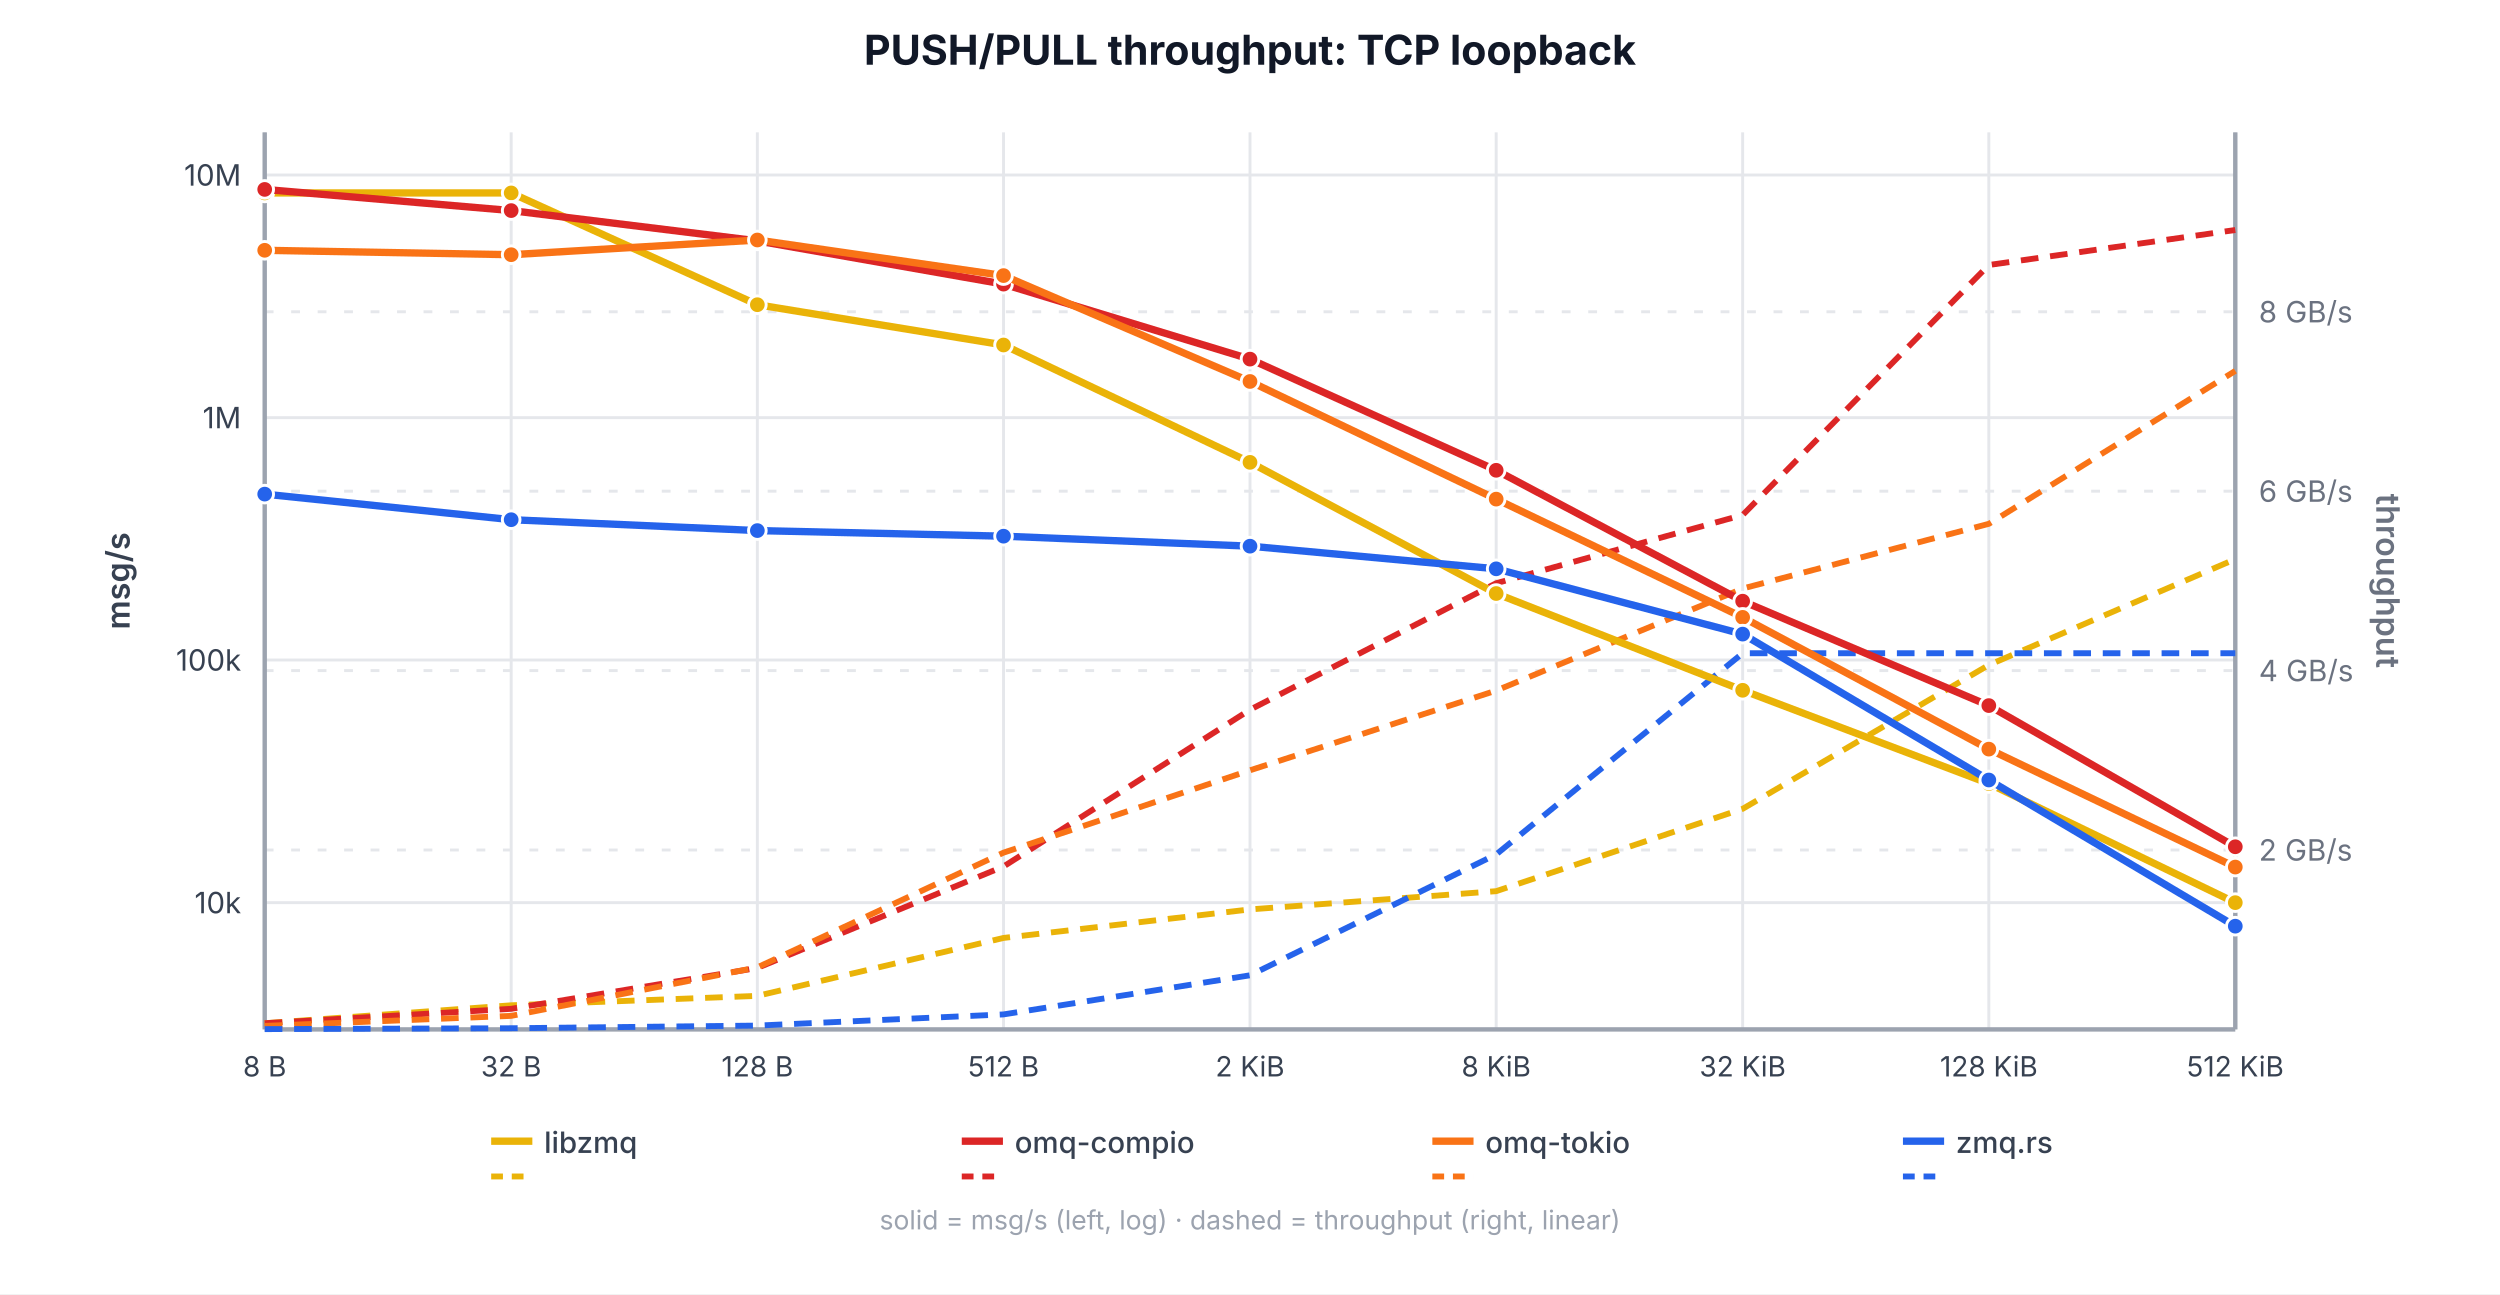
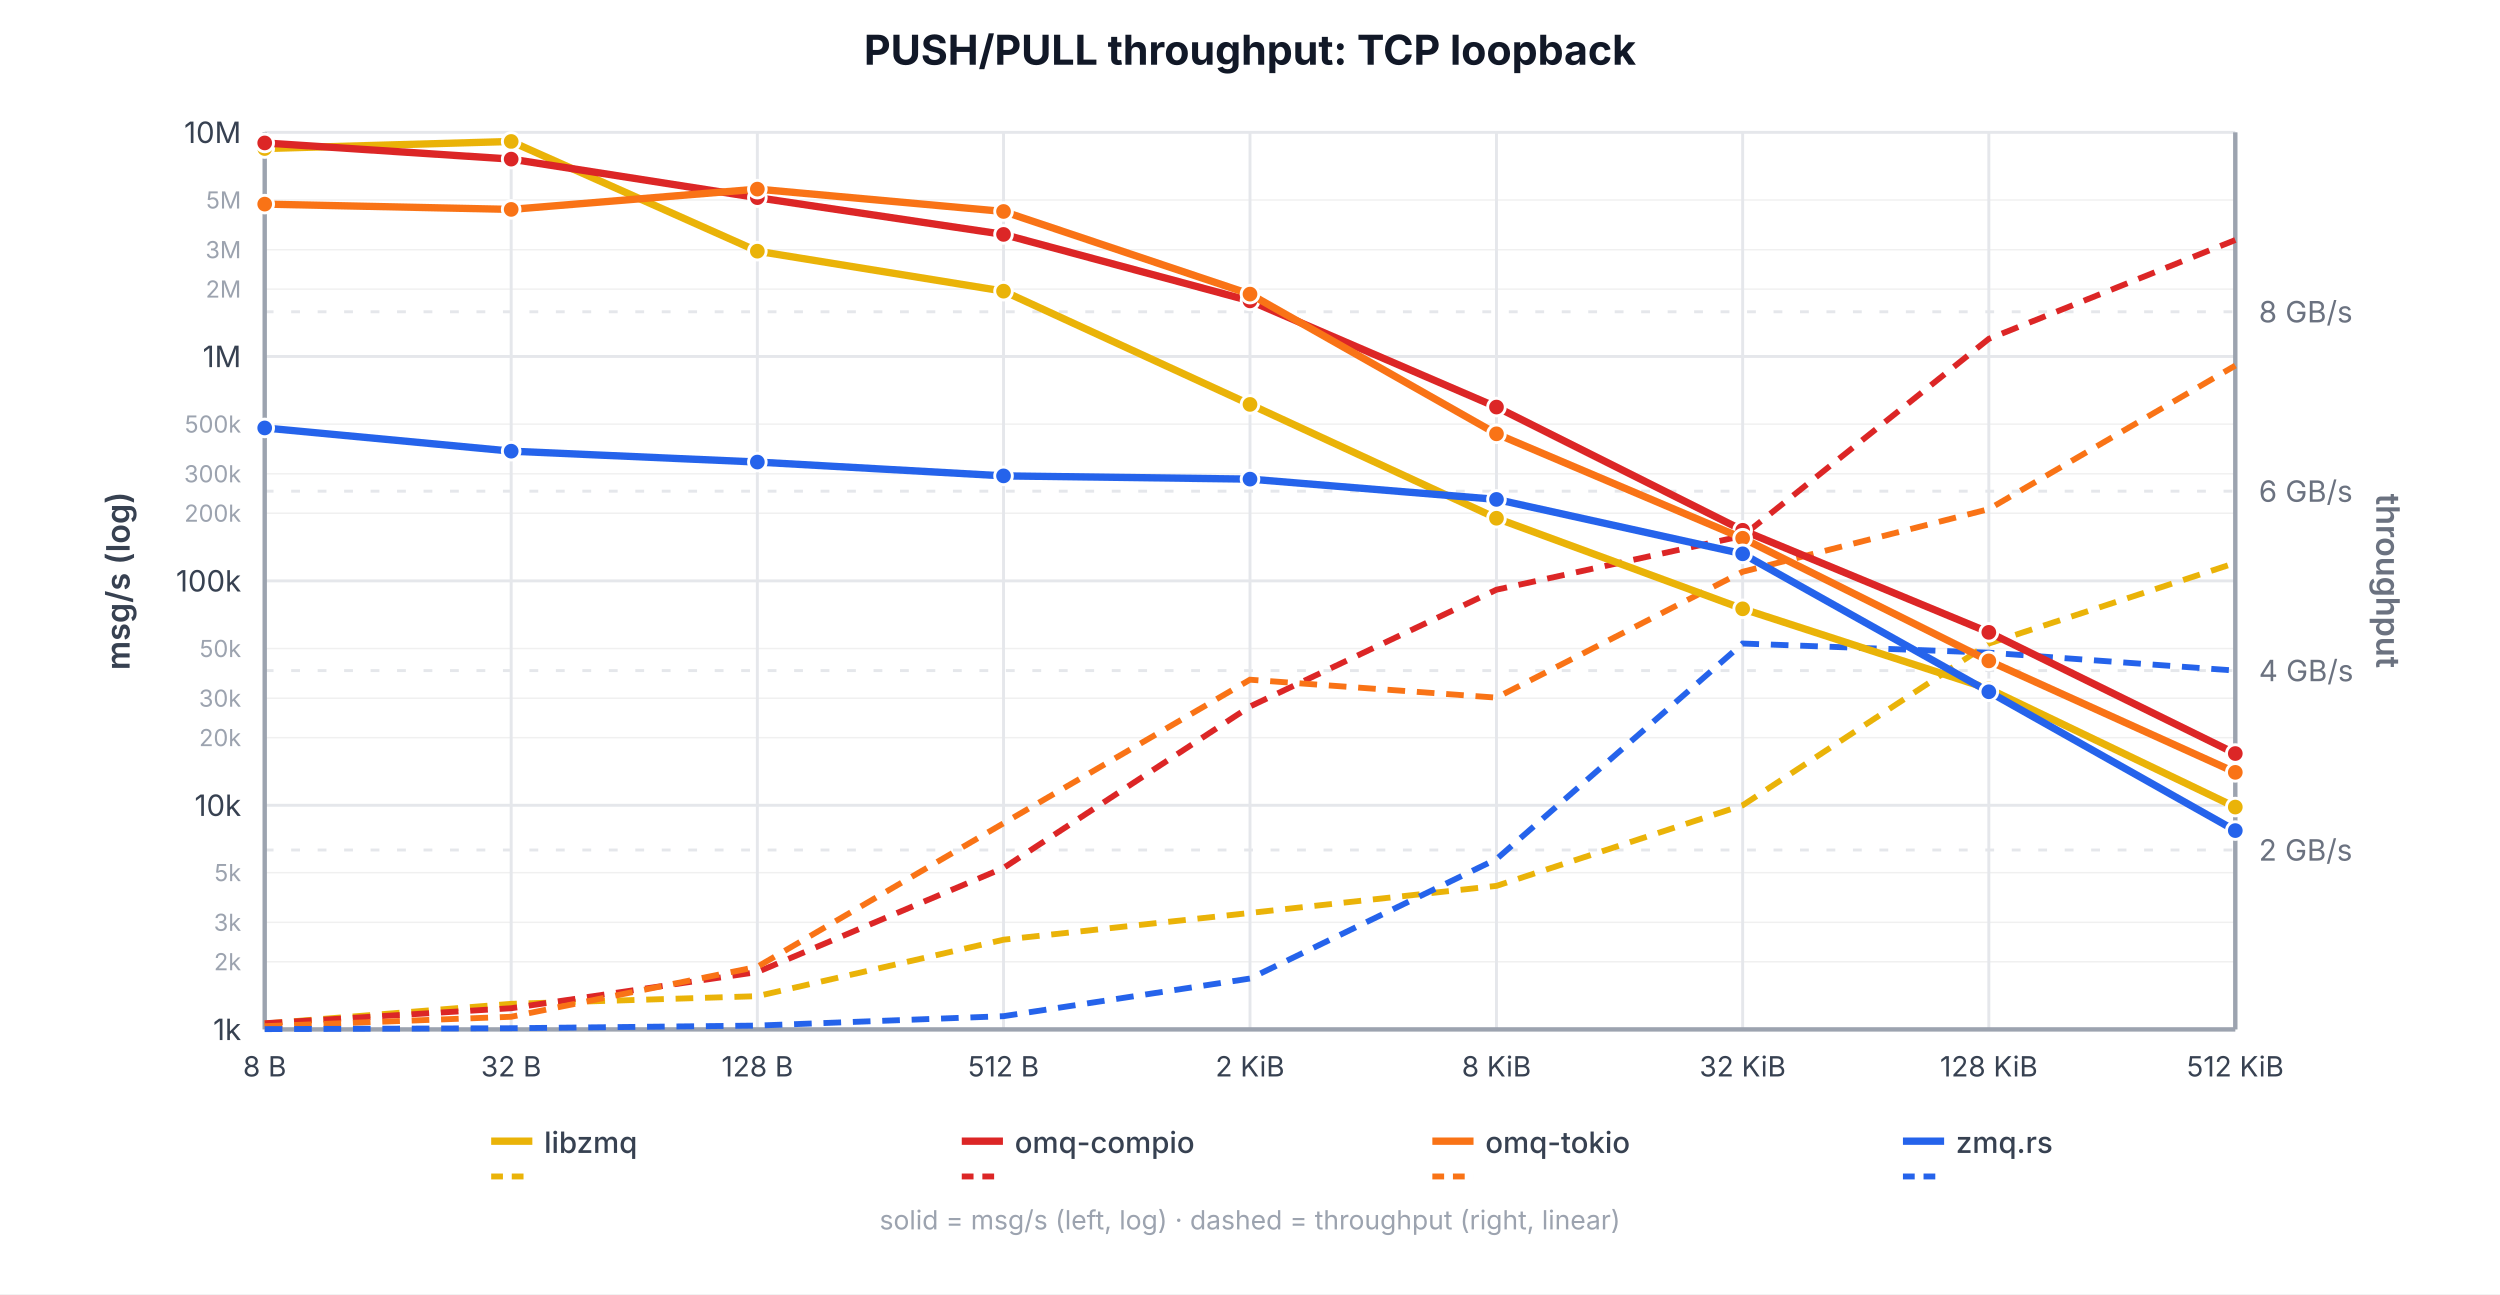
<svg xmlns="http://www.w3.org/2000/svg" viewBox="0 0 850 440" font-family="system-ui, -apple-system, sans-serif">
  <rect width="850" height="440" fill="white" />
-   <line x1="90" y1="306.9" x2="760" y2="306.9" stroke="#e5e7eb" stroke-width="1" />
-   <text x="82" y="306.9" text-anchor="end" dominant-baseline="middle" fill="#374151" font-size="10">10k</text>
-   <line x1="90" y1="224.4" x2="760" y2="224.4" stroke="#e5e7eb" stroke-width="1" />
-   <text x="82" y="224.4" text-anchor="end" dominant-baseline="middle" fill="#374151" font-size="10">100k</text>
-   <line x1="90" y1="142.0" x2="760" y2="142.0" stroke="#e5e7eb" stroke-width="1" />
-   <text x="82" y="142.0" text-anchor="end" dominant-baseline="middle" fill="#374151" font-size="10">1M</text>
-   <line x1="90" y1="59.5" x2="760" y2="59.5" stroke="#e5e7eb" stroke-width="1" />
-   <text x="82" y="59.5" text-anchor="end" dominant-baseline="middle" fill="#374151" font-size="10">10M</text>
+   <line x1="90" y1="350.0" x2="760" y2="350.0" stroke="#e5e7eb" stroke-width="1" />
+   <text x="82" y="350.0" text-anchor="end" dominant-baseline="middle" fill="#374151" font-size="10">1k</text>
+   <line x1="90" y1="273.8" x2="760" y2="273.8" stroke="#e5e7eb" stroke-width="1" />
+   <text x="82" y="273.8" text-anchor="end" dominant-baseline="middle" fill="#374151" font-size="10">10k</text>
+   <line x1="90" y1="197.5" x2="760" y2="197.5" stroke="#e5e7eb" stroke-width="1" />
+   <text x="82" y="197.5" text-anchor="end" dominant-baseline="middle" fill="#374151" font-size="10">100k</text>
+   <line x1="90" y1="121.2" x2="760" y2="121.2" stroke="#e5e7eb" stroke-width="1" />
+   <text x="82" y="121.2" text-anchor="end" dominant-baseline="middle" fill="#374151" font-size="10">1M</text>
+   <line x1="90" y1="45.0" x2="760" y2="45.0" stroke="#e5e7eb" stroke-width="1" />
+   <text x="82" y="45.0" text-anchor="end" dominant-baseline="middle" fill="#374151" font-size="10">10M</text>
+   <line x1="90" y1="327.0" x2="760" y2="327.0" stroke="#f0f0f0" stroke-width="0.5" />
+   <text x="82" y="327.0" text-anchor="end" dominant-baseline="middle" fill="#9ca3af" font-size="8">2k</text>
+   <line x1="90" y1="313.6" x2="760" y2="313.6" stroke="#f0f0f0" stroke-width="0.5" />
+   <text x="82" y="313.6" text-anchor="end" dominant-baseline="middle" fill="#9ca3af" font-size="8">3k</text>
+   <line x1="90" y1="296.7" x2="760" y2="296.7" stroke="#f0f0f0" stroke-width="0.5" />
+   <text x="82" y="296.7" text-anchor="end" dominant-baseline="middle" fill="#9ca3af" font-size="8">5k</text>
+   <line x1="90" y1="250.8" x2="760" y2="250.8" stroke="#f0f0f0" stroke-width="0.5" />
+   <text x="82" y="250.8" text-anchor="end" dominant-baseline="middle" fill="#9ca3af" font-size="8">20k</text>
+   <line x1="90" y1="237.4" x2="760" y2="237.4" stroke="#f0f0f0" stroke-width="0.5" />
+   <text x="82" y="237.4" text-anchor="end" dominant-baseline="middle" fill="#9ca3af" font-size="8">30k</text>
+   <line x1="90" y1="220.5" x2="760" y2="220.5" stroke="#f0f0f0" stroke-width="0.5" />
+   <text x="82" y="220.5" text-anchor="end" dominant-baseline="middle" fill="#9ca3af" font-size="8">50k</text>
+   <line x1="90" y1="174.5" x2="760" y2="174.5" stroke="#f0f0f0" stroke-width="0.5" />
+   <text x="82" y="174.5" text-anchor="end" dominant-baseline="middle" fill="#9ca3af" font-size="8">200k</text>
+   <line x1="90" y1="161.1" x2="760" y2="161.1" stroke="#f0f0f0" stroke-width="0.5" />
+   <text x="82" y="161.1" text-anchor="end" dominant-baseline="middle" fill="#9ca3af" font-size="8">300k</text>
+   <line x1="90" y1="144.2" x2="760" y2="144.2" stroke="#f0f0f0" stroke-width="0.5" />
+   <text x="82" y="144.2" text-anchor="end" dominant-baseline="middle" fill="#9ca3af" font-size="8">500k</text>
+   <line x1="90" y1="98.3" x2="760" y2="98.3" stroke="#f0f0f0" stroke-width="0.5" />
+   <text x="82" y="98.3" text-anchor="end" dominant-baseline="middle" fill="#9ca3af" font-size="8">2M</text>
+   <line x1="90" y1="84.9" x2="760" y2="84.9" stroke="#f0f0f0" stroke-width="0.5" />
+   <text x="82" y="84.9" text-anchor="end" dominant-baseline="middle" fill="#9ca3af" font-size="8">3M</text>
+   <line x1="90" y1="68.0" x2="760" y2="68.0" stroke="#f0f0f0" stroke-width="0.5" />
+   <text x="82" y="68.0" text-anchor="end" dominant-baseline="middle" fill="#9ca3af" font-size="8">5M</text>
  <line x1="90" y1="289.0" x2="760" y2="289.0" stroke="#e5e7eb" stroke-width="1" stroke-dasharray="3,6" />
  <text x="768" y="289.0" text-anchor="start" dominant-baseline="middle" fill="#6b7280" font-size="10">2 GB/s</text>
  <line x1="90" y1="228.0" x2="760" y2="228.0" stroke="#e5e7eb" stroke-width="1" stroke-dasharray="3,6" />
  <text x="768" y="228.0" text-anchor="start" dominant-baseline="middle" fill="#6b7280" font-size="10">4 GB/s</text>
  <line x1="90" y1="167.0" x2="760" y2="167.0" stroke="#e5e7eb" stroke-width="1" stroke-dasharray="3,6" />
  <text x="768" y="167.0" text-anchor="start" dominant-baseline="middle" fill="#6b7280" font-size="10">6 GB/s</text>
  <line x1="90" y1="106.0" x2="760" y2="106.0" stroke="#e5e7eb" stroke-width="1" stroke-dasharray="3,6" />
  <text x="768" y="106.0" text-anchor="start" dominant-baseline="middle" fill="#6b7280" font-size="10">8 GB/s</text>
  <line x1="90.0" y1="45" x2="90.0" y2="350" stroke="#e5e7eb" stroke-width="1" />
  <line x1="173.8" y1="45" x2="173.8" y2="350" stroke="#e5e7eb" stroke-width="1" />
  <line x1="257.5" y1="45" x2="257.5" y2="350" stroke="#e5e7eb" stroke-width="1" />
  <line x1="341.2" y1="45" x2="341.2" y2="350" stroke="#e5e7eb" stroke-width="1" />
  <line x1="425.0" y1="45" x2="425.0" y2="350" stroke="#e5e7eb" stroke-width="1" />
-   <line x1="508.7" y1="45" x2="508.7" y2="350" stroke="#e5e7eb" stroke-width="1" />
+   <line x1="508.8" y1="45" x2="508.8" y2="350" stroke="#e5e7eb" stroke-width="1" />
  <line x1="592.5" y1="45" x2="592.5" y2="350" stroke="#e5e7eb" stroke-width="1" />
  <line x1="676.2" y1="45" x2="676.2" y2="350" stroke="#e5e7eb" stroke-width="1" />
  <line x1="760.0" y1="45" x2="760.0" y2="350" stroke="#e5e7eb" stroke-width="1" />
  <line x1="90" y1="45" x2="90" y2="350" stroke="#9ca3af" stroke-width="1.5" />
  <line x1="760" y1="45" x2="760" y2="350" stroke="#9ca3af" stroke-width="1.5" />
  <line x1="90" y1="350" x2="760" y2="350" stroke="#9ca3af" stroke-width="1.5" />
  <text x="90.0" y="366" text-anchor="middle" fill="#374151" font-size="9.5">8 B</text>
  <text x="173.8" y="366" text-anchor="middle" fill="#374151" font-size="9.5">32 B</text>
  <text x="257.5" y="366" text-anchor="middle" fill="#374151" font-size="9.5">128 B</text>
  <text x="341.2" y="366" text-anchor="middle" fill="#374151" font-size="9.5">512 B</text>
  <text x="425.0" y="366" text-anchor="middle" fill="#374151" font-size="9.5">2 KiB</text>
-   <text x="508.7" y="366" text-anchor="middle" fill="#374151" font-size="9.5">8 KiB</text>
+   <text x="508.8" y="366" text-anchor="middle" fill="#374151" font-size="9.5">8 KiB</text>
  <text x="592.5" y="366" text-anchor="middle" fill="#374151" font-size="9.5">32 KiB</text>
  <text x="676.2" y="366" text-anchor="middle" fill="#374151" font-size="9.5">128 KiB</text>
  <text x="760.0" y="366" text-anchor="middle" fill="#374151" font-size="9.5">512 KiB</text>
-   <text x="40" y="197.5" text-anchor="middle" dominant-baseline="middle" fill="#374151" font-size="11" font-weight="600" transform="rotate(-90,40,197.5)">msg/s</text>
+   <text x="40" y="197.5" text-anchor="middle" dominant-baseline="middle" fill="#374151" font-size="11" font-weight="600" transform="rotate(-90,40,197.5)">msg/s (log)</text>
  <text x="812" y="197.5" text-anchor="middle" dominant-baseline="middle" fill="#6b7280" font-size="11" font-weight="600" transform="rotate(90,812,197.5)">throughput</text>
  <text x="425.0" y="22" text-anchor="middle" fill="#111827" font-size="14" font-weight="700">PUSH/PULL throughput: TCP loopback</text>
-   <polyline points="90.0,347.9 173.8,341.8 257.5,338.6 341.2,318.9 425.0,309.2 508.7,303.0 592.5,275.0 676.2,226.1 760.0,190.1" fill="none" stroke="#eab308" stroke-width="2" stroke-dasharray="6,4" />
-   <polyline points="90.0,347.9 173.8,343.0 257.5,329.1 341.2,294.6 425.0,241.3 508.7,198.3 592.5,175.1 676.2,90.1 760.0,78.2" fill="none" stroke="#dc2626" stroke-width="2" stroke-dasharray="6,4" />
-   <polyline points="90.0,348.8 173.8,345.4 257.5,328.9 341.2,289.9 425.0,261.9 508.7,234.8 592.5,200.1 676.2,178.1 760.0,126.1" fill="none" stroke="#f97316" stroke-width="2" stroke-dasharray="6,4" />
-   <polyline points="90.0,349.9 173.8,349.6 257.5,348.7 341.2,344.9 425.0,331.6 508.7,290.5 592.5,222.1 676.2,222.1 760.0,222.1" fill="none" stroke="#2563eb" stroke-width="2" stroke-dasharray="6,4" />
-   <polyline points="90.0,65.6 173.8,65.6 257.5,103.6 341.2,117.3 425.0,157.2 508.7,201.8 592.5,234.7 676.2,266.4 760.0,306.9" fill="none" stroke="#eab308" stroke-width="2.5" stroke-linecap="round" stroke-linejoin="round" />
-   <circle cx="90.0" cy="65.6" r="3" fill="#eab308" stroke="white" stroke-width="1" />
-   <circle cx="173.8" cy="65.6" r="3" fill="#eab308" stroke="white" stroke-width="1" />
-   <circle cx="257.5" cy="103.6" r="3" fill="#eab308" stroke="white" stroke-width="1" />
-   <circle cx="341.2" cy="117.3" r="3" fill="#eab308" stroke="white" stroke-width="1" />
-   <circle cx="425.0" cy="157.2" r="3" fill="#eab308" stroke="white" stroke-width="1" />
-   <circle cx="508.7" cy="201.8" r="3" fill="#eab308" stroke="white" stroke-width="1" />
-   <circle cx="592.5" cy="234.7" r="3" fill="#eab308" stroke="white" stroke-width="1" />
-   <circle cx="676.2" cy="266.4" r="3" fill="#eab308" stroke="white" stroke-width="1" />
-   <circle cx="760.0" cy="306.9" r="3" fill="#eab308" stroke="white" stroke-width="1" />
-   <polyline points="90.0,64.4 173.8,71.6 257.5,81.9 341.2,96.6 425.0,122.1 508.7,159.9 592.5,204.4 676.2,239.9 760.0,287.9" fill="none" stroke="#dc2626" stroke-width="2.5" stroke-linecap="round" stroke-linejoin="round" />
-   <circle cx="90.0" cy="64.4" r="3" fill="#dc2626" stroke="white" stroke-width="1" />
-   <circle cx="173.8" cy="71.6" r="3" fill="#dc2626" stroke="white" stroke-width="1" />
-   <circle cx="257.5" cy="81.9" r="3" fill="#dc2626" stroke="white" stroke-width="1" />
-   <circle cx="341.2" cy="96.6" r="3" fill="#dc2626" stroke="white" stroke-width="1" />
-   <circle cx="425.0" cy="122.1" r="3" fill="#dc2626" stroke="white" stroke-width="1" />
-   <circle cx="508.7" cy="159.9" r="3" fill="#dc2626" stroke="white" stroke-width="1" />
-   <circle cx="592.5" cy="204.4" r="3" fill="#dc2626" stroke="white" stroke-width="1" />
-   <circle cx="676.2" cy="239.9" r="3" fill="#dc2626" stroke="white" stroke-width="1" />
-   <circle cx="760.0" cy="287.9" r="3" fill="#dc2626" stroke="white" stroke-width="1" />
-   <polyline points="90.0,85.1 173.8,86.6 257.5,81.6 341.2,93.7 425.0,129.7 508.7,169.7 592.5,209.9 676.2,254.7 760.0,294.8" fill="none" stroke="#f97316" stroke-width="2.5" stroke-linecap="round" stroke-linejoin="round" />
-   <circle cx="90.0" cy="85.1" r="3" fill="#f97316" stroke="white" stroke-width="1" />
-   <circle cx="173.8" cy="86.6" r="3" fill="#f97316" stroke="white" stroke-width="1" />
-   <circle cx="257.5" cy="81.6" r="3" fill="#f97316" stroke="white" stroke-width="1" />
-   <circle cx="341.2" cy="93.7" r="3" fill="#f97316" stroke="white" stroke-width="1" />
-   <circle cx="425.0" cy="129.7" r="3" fill="#f97316" stroke="white" stroke-width="1" />
-   <circle cx="508.7" cy="169.7" r="3" fill="#f97316" stroke="white" stroke-width="1" />
-   <circle cx="592.5" cy="209.9" r="3" fill="#f97316" stroke="white" stroke-width="1" />
-   <circle cx="676.2" cy="254.7" r="3" fill="#f97316" stroke="white" stroke-width="1" />
-   <circle cx="760.0" cy="294.8" r="3" fill="#f97316" stroke="white" stroke-width="1" />
-   <polyline points="90.0,168.0 173.8,176.7 257.5,180.4 341.2,182.3 425.0,185.7 508.7,193.4 592.5,215.6 676.2,265.2 760.0,314.9" fill="none" stroke="#2563eb" stroke-width="2.5" stroke-linecap="round" stroke-linejoin="round" />
-   <circle cx="90.0" cy="168.0" r="3" fill="#2563eb" stroke="white" stroke-width="1" />
-   <circle cx="173.8" cy="176.7" r="3" fill="#2563eb" stroke="white" stroke-width="1" />
-   <circle cx="257.5" cy="180.4" r="3" fill="#2563eb" stroke="white" stroke-width="1" />
-   <circle cx="341.2" cy="182.3" r="3" fill="#2563eb" stroke="white" stroke-width="1" />
-   <circle cx="425.0" cy="185.7" r="3" fill="#2563eb" stroke="white" stroke-width="1" />
-   <circle cx="508.7" cy="193.4" r="3" fill="#2563eb" stroke="white" stroke-width="1" />
-   <circle cx="592.5" cy="215.6" r="3" fill="#2563eb" stroke="white" stroke-width="1" />
-   <circle cx="676.2" cy="265.2" r="3" fill="#2563eb" stroke="white" stroke-width="1" />
-   <circle cx="760.0" cy="314.9" r="3" fill="#2563eb" stroke="white" stroke-width="1" />
-   <line x1="167.0" y1="388" x2="181.0" y2="388" stroke="#eab308" stroke-width="2.5" />
-   <line x1="167.0" y1="400" x2="181.0" y2="400" stroke="#eab308" stroke-width="2" stroke-dasharray="4,3" />
-   <text x="185.0" y="392" fill="#374151" font-size="10" font-weight="500">libzmq</text>
-   <line x1="327.0" y1="388" x2="341.0" y2="388" stroke="#dc2626" stroke-width="2.5" />
-   <line x1="327.0" y1="400" x2="341.0" y2="400" stroke="#dc2626" stroke-width="2" stroke-dasharray="4,3" />
-   <text x="345.0" y="392" fill="#374151" font-size="10" font-weight="500">omq-compio</text>
-   <line x1="487.0" y1="388" x2="501.0" y2="388" stroke="#f97316" stroke-width="2.5" />
-   <line x1="487.0" y1="400" x2="501.0" y2="400" stroke="#f97316" stroke-width="2" stroke-dasharray="4,3" />
-   <text x="505.0" y="392" fill="#374151" font-size="10" font-weight="500">omq-tokio</text>
-   <line x1="647.0" y1="388" x2="661.0" y2="388" stroke="#2563eb" stroke-width="2.5" />
-   <line x1="647.0" y1="400" x2="661.0" y2="400" stroke="#2563eb" stroke-width="2" stroke-dasharray="4,3" />
-   <text x="665.0" y="392" fill="#374151" font-size="10" font-weight="500">zmq.rs</text>
+   <polyline points="90.0,348.0 173.8,341.3 257.5,338.7 341.2,319.5 425.0,310.4 508.8,301.2 592.5,273.8 676.2,218.8 760.0,191.4" fill="none" stroke="#eab308" stroke-width="2" stroke-dasharray="6,4" />
+   <polyline points="90.0,347.9 173.8,342.8 257.5,330.5 341.2,295.1 425.0,240.2 508.8,200.5 592.5,182.2 676.2,115.2 760.0,81.6" fill="none" stroke="#dc2626" stroke-width="2" stroke-dasharray="6,4" />
+   <polyline points="90.0,348.9 173.8,345.7 257.5,328.7 341.2,279.9 425.0,231.1 508.8,237.2 592.5,194.4 676.2,173.1 760.0,124.3" fill="none" stroke="#f97316" stroke-width="2" stroke-dasharray="6,4" />
+   <polyline points="90.0,349.9 173.8,349.6 257.5,348.7 341.2,345.5 425.0,332.7 508.8,292.1 592.5,218.8 676.2,221.9 760.0,228.0" fill="none" stroke="#2563eb" stroke-width="2" stroke-dasharray="6,4" />
+   <polyline points="90.0,50.5 173.8,48.1 257.5,85.4 341.2,99.0 425.0,137.5 508.8,176.2 592.5,207.0 676.2,234.2 760.0,274.4" fill="none" stroke="#eab308" stroke-width="2.5" stroke-linecap="round" stroke-linejoin="round" />
+   <circle cx="90.0" cy="50.5" r="3" fill="#eab308" stroke="white" stroke-width="1" />
+   <circle cx="173.8" cy="48.1" r="3" fill="#eab308" stroke="white" stroke-width="1" />
+   <circle cx="257.5" cy="85.4" r="3" fill="#eab308" stroke="white" stroke-width="1" />
+   <circle cx="341.2" cy="99.0" r="3" fill="#eab308" stroke="white" stroke-width="1" />
+   <circle cx="425.0" cy="137.5" r="3" fill="#eab308" stroke="white" stroke-width="1" />
+   <circle cx="508.8" cy="176.2" r="3" fill="#eab308" stroke="white" stroke-width="1" />
+   <circle cx="592.5" cy="207.0" r="3" fill="#eab308" stroke="white" stroke-width="1" />
+   <circle cx="676.2" cy="234.2" r="3" fill="#eab308" stroke="white" stroke-width="1" />
+   <circle cx="760.0" cy="274.4" r="3" fill="#eab308" stroke="white" stroke-width="1" />
+   <polyline points="90.0,48.6 173.8,54.1 257.5,67.2 341.2,79.7 425.0,102.3 508.8,138.4 592.5,180.3 676.2,215.0 760.0,256.2" fill="none" stroke="#dc2626" stroke-width="2.5" stroke-linecap="round" stroke-linejoin="round" />
+   <circle cx="90.0" cy="48.6" r="3" fill="#dc2626" stroke="white" stroke-width="1" />
+   <circle cx="173.8" cy="54.1" r="3" fill="#dc2626" stroke="white" stroke-width="1" />
+   <circle cx="257.5" cy="67.2" r="3" fill="#dc2626" stroke="white" stroke-width="1" />
+   <circle cx="341.2" cy="79.7" r="3" fill="#dc2626" stroke="white" stroke-width="1" />
+   <circle cx="425.0" cy="102.3" r="3" fill="#dc2626" stroke="white" stroke-width="1" />
+   <circle cx="508.8" cy="138.4" r="3" fill="#dc2626" stroke="white" stroke-width="1" />
+   <circle cx="592.5" cy="180.3" r="3" fill="#dc2626" stroke="white" stroke-width="1" />
+   <circle cx="676.2" cy="215.0" r="3" fill="#dc2626" stroke="white" stroke-width="1" />
+   <circle cx="760.0" cy="256.2" r="3" fill="#dc2626" stroke="white" stroke-width="1" />
+   <polyline points="90.0,69.4 173.8,71.2 257.5,64.3 341.2,71.9 425.0,100.0 508.8,147.5 592.5,183.0 676.2,224.7 760.0,262.6" fill="none" stroke="#f97316" stroke-width="2.5" stroke-linecap="round" stroke-linejoin="round" />
+   <circle cx="90.0" cy="69.4" r="3" fill="#f97316" stroke="white" stroke-width="1" />
+   <circle cx="173.8" cy="71.2" r="3" fill="#f97316" stroke="white" stroke-width="1" />
+   <circle cx="257.5" cy="64.3" r="3" fill="#f97316" stroke="white" stroke-width="1" />
+   <circle cx="341.2" cy="71.9" r="3" fill="#f97316" stroke="white" stroke-width="1" />
+   <circle cx="425.0" cy="100.0" r="3" fill="#f97316" stroke="white" stroke-width="1" />
+   <circle cx="508.8" cy="147.5" r="3" fill="#f97316" stroke="white" stroke-width="1" />
+   <circle cx="592.5" cy="183.0" r="3" fill="#f97316" stroke="white" stroke-width="1" />
+   <circle cx="676.2" cy="224.7" r="3" fill="#f97316" stroke="white" stroke-width="1" />
+   <circle cx="760.0" cy="262.6" r="3" fill="#f97316" stroke="white" stroke-width="1" />
+   <polyline points="90.0,145.5 173.8,153.4 257.5,157.1 341.2,161.8 425.0,162.9 508.8,169.8 592.5,188.3 676.2,235.2 760.0,282.4" fill="none" stroke="#2563eb" stroke-width="2.5" stroke-linecap="round" stroke-linejoin="round" />
+   <circle cx="90.0" cy="145.5" r="3" fill="#2563eb" stroke="white" stroke-width="1" />
+   <circle cx="173.8" cy="153.4" r="3" fill="#2563eb" stroke="white" stroke-width="1" />
+   <circle cx="257.5" cy="157.1" r="3" fill="#2563eb" stroke="white" stroke-width="1" />
+   <circle cx="341.2" cy="161.8" r="3" fill="#2563eb" stroke="white" stroke-width="1" />
+   <circle cx="425.0" cy="162.9" r="3" fill="#2563eb" stroke="white" stroke-width="1" />
+   <circle cx="508.8" cy="169.8" r="3" fill="#2563eb" stroke="white" stroke-width="1" />
+   <circle cx="592.5" cy="188.3" r="3" fill="#2563eb" stroke="white" stroke-width="1" />
+   <circle cx="676.2" cy="235.2" r="3" fill="#2563eb" stroke="white" stroke-width="1" />
+   <circle cx="760.0" cy="282.4" r="3" fill="#2563eb" stroke="white" stroke-width="1" />
+   <line x1="167" y1="388" x2="181" y2="388" stroke="#eab308" stroke-width="2.5" />
+   <line x1="167" y1="400" x2="181" y2="400" stroke="#eab308" stroke-width="2" stroke-dasharray="4,3" />
+   <text x="185" y="392" fill="#374151" font-size="10" font-weight="500">libzmq</text>
+   <line x1="327" y1="388" x2="341" y2="388" stroke="#dc2626" stroke-width="2.5" />
+   <line x1="327" y1="400" x2="341" y2="400" stroke="#dc2626" stroke-width="2" stroke-dasharray="4,3" />
+   <text x="345" y="392" fill="#374151" font-size="10" font-weight="500">omq-compio</text>
+   <line x1="487" y1="388" x2="501" y2="388" stroke="#f97316" stroke-width="2.5" />
+   <line x1="487" y1="400" x2="501" y2="400" stroke="#f97316" stroke-width="2" stroke-dasharray="4,3" />
+   <text x="505" y="392" fill="#374151" font-size="10" font-weight="500">omq-tokio</text>
+   <line x1="647" y1="388" x2="661" y2="388" stroke="#2563eb" stroke-width="2.5" />
+   <line x1="647" y1="400" x2="661" y2="400" stroke="#2563eb" stroke-width="2" stroke-dasharray="4,3" />
+   <text x="665" y="392" fill="#374151" font-size="10" font-weight="500">zmq.rs</text>
  <text x="425.0" y="418" text-anchor="middle" fill="#9ca3af" font-size="9">solid = msg/s (left, log) · dashed = throughput (right, linear)</text>
</svg>
